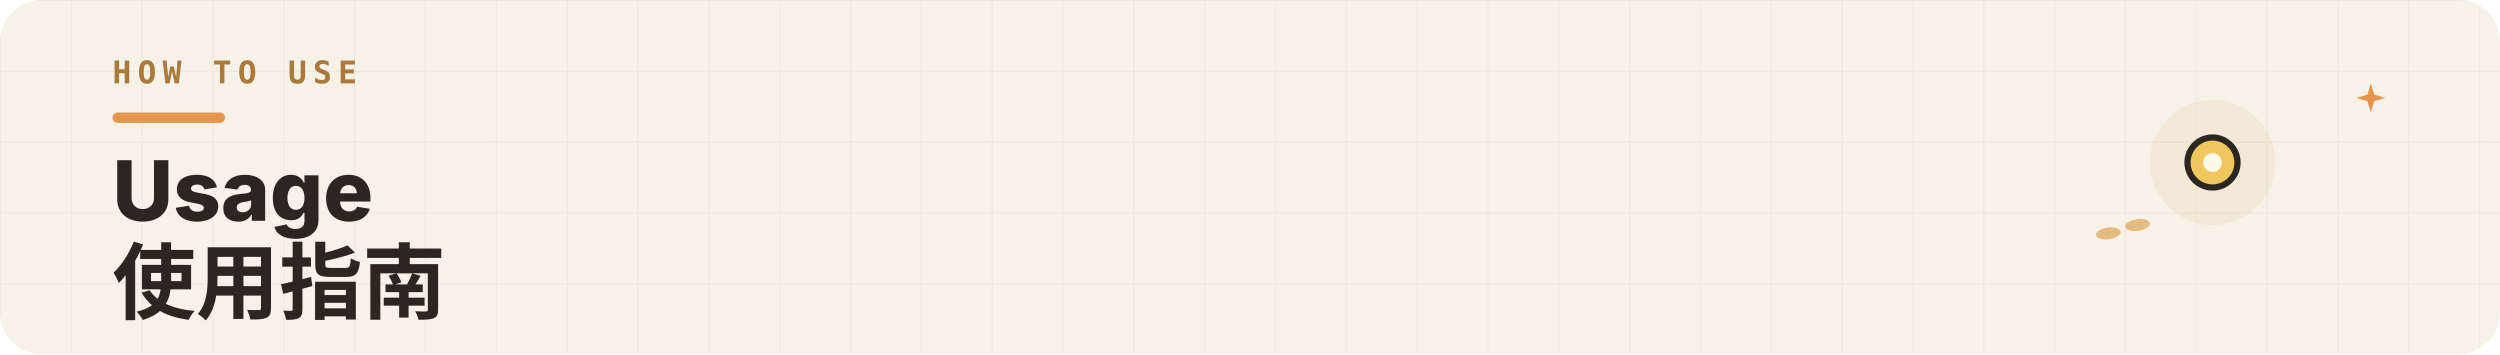
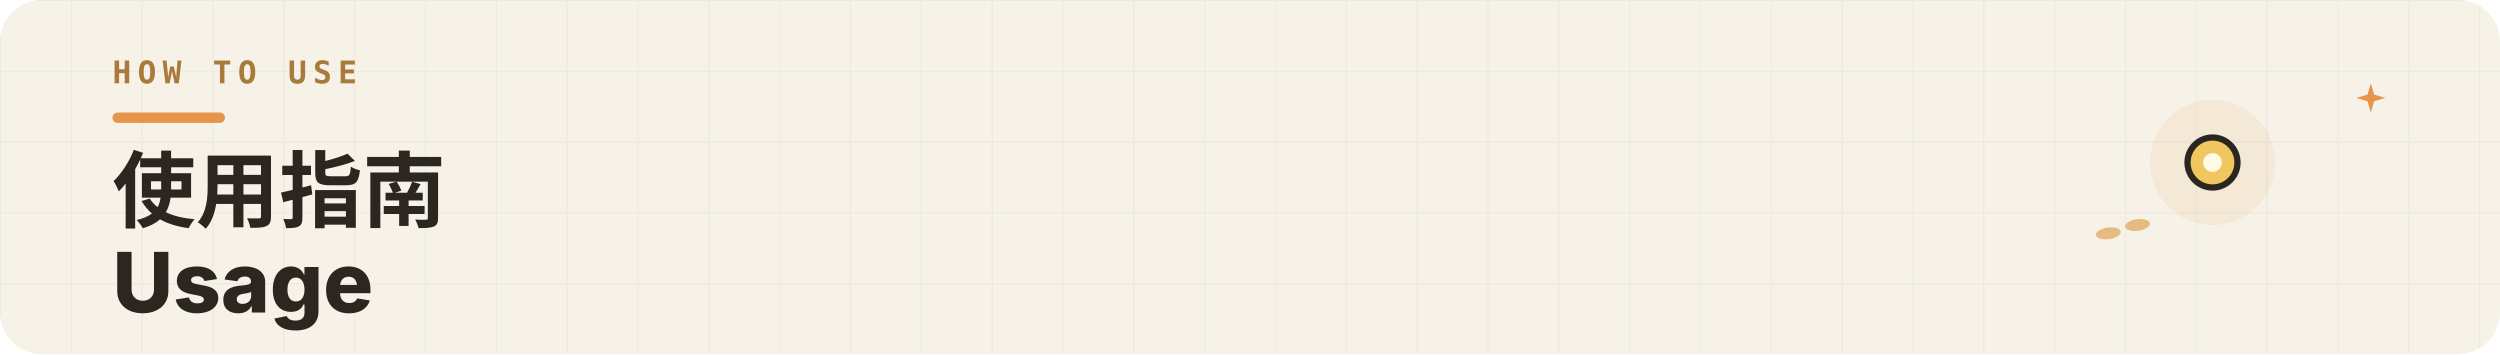
<svg xmlns="http://www.w3.org/2000/svg" width="1200" height="170" viewBox="0 0 1200 170" role="img" aria-label="Usage · 使用指南">
  <defs>
    <pattern id="g" width="34" height="34" patternUnits="userSpaceOnUse">
      <path d="M34 0H0V34" fill="none" stroke="#2B2620" stroke-opacity="0.045" />
    </pattern>
  </defs>
  <rect width="1200" height="170" rx="20" fill="#F6F2E8" />
  <rect width="1200" height="170" rx="20" fill="url(#g)" />
  <text x="54" y="40" font-family="ui-monospace, 'SF Mono', Menlo, monospace" font-size="15" font-weight="700" letter-spacing="3" fill="#A97A3B">HOW TO USE</text>
  <rect x="54" y="54" width="54" height="5" rx="2.5" fill="#E8954C" />
-   <text x="54" y="106" font-family="-apple-system, BlinkMacSystemFont, 'Segoe UI', sans-serif" font-size="40" font-weight="800" fill="#2B2620">Usage</text>
-   <text x="54" y="150" font-family="-apple-system, BlinkMacSystemFont, 'Segoe UI', 'PingFang SC', sans-serif" font-size="40" font-weight="800" fill="#2B2620">使用指南</text>
+   <text x="54" y="106" font-family="-apple-system, BlinkMacSystemFont, 'Segoe UI', 'PingFang SC', sans-serif" font-size="40" font-weight="800" fill="#2B2620">使用指南</text>
+   <text x="54" y="150" font-family="-apple-system, BlinkMacSystemFont, 'Segoe UI', sans-serif" font-size="40" font-weight="800" fill="#2B2620">Usage</text>
  <circle cx="1062" cy="78" r="30" fill="#E8954C" opacity="0.12" />
  <circle cx="1062" cy="78" r="12" fill="#F0C75F" stroke="#2B2620" stroke-width="3" />
  <circle cx="1062" cy="78" r="4.5" fill="#FFF9E8" />
  <ellipse cx="1012" cy="112" rx="6" ry="2.8" fill="#D98E2B" opacity="0.55" transform="rotate(-8 1012 112)" />
  <ellipse cx="1026" cy="108" rx="6" ry="2.8" fill="#D98E2B" opacity="0.55" transform="rotate(-8 1026 108)" />
  <path d="M1138 40 L1139.6 45.4 L1145 47 L1139.6 48.6 L1138 54 L1136.4 48.6 L1131 47 L1136.4 45.4 Z" fill="#E8954C" />
</svg>
